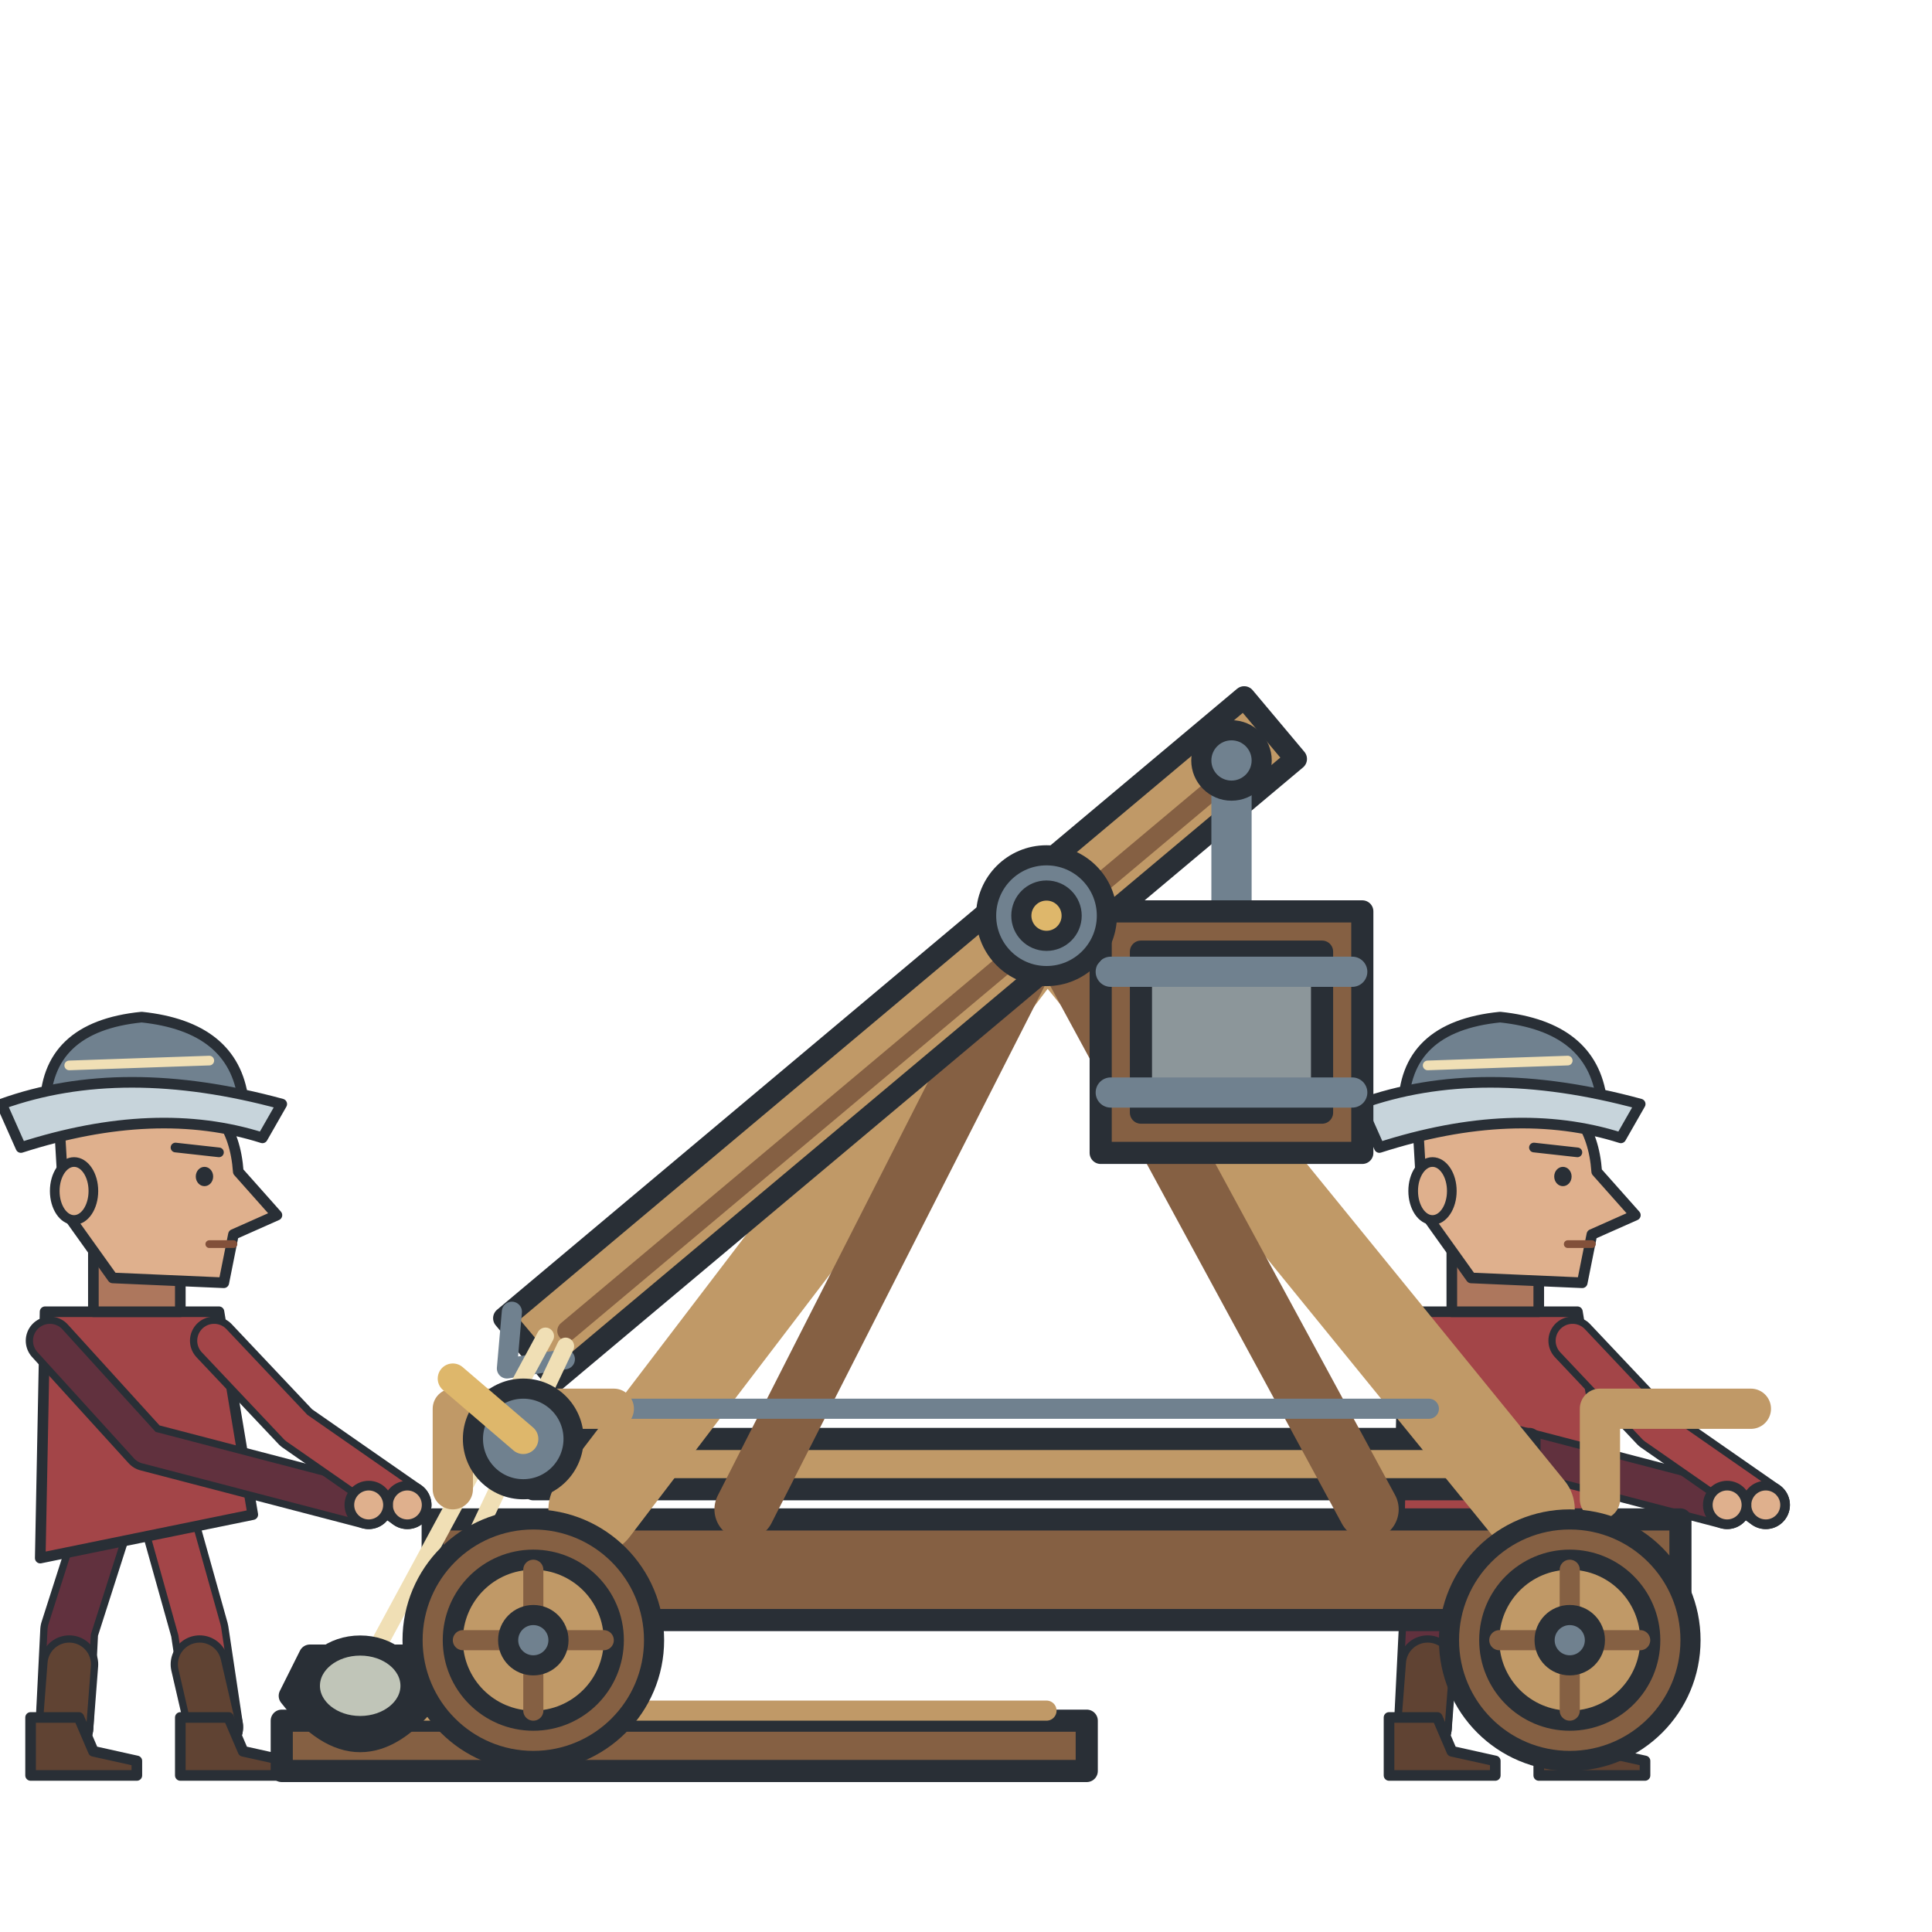
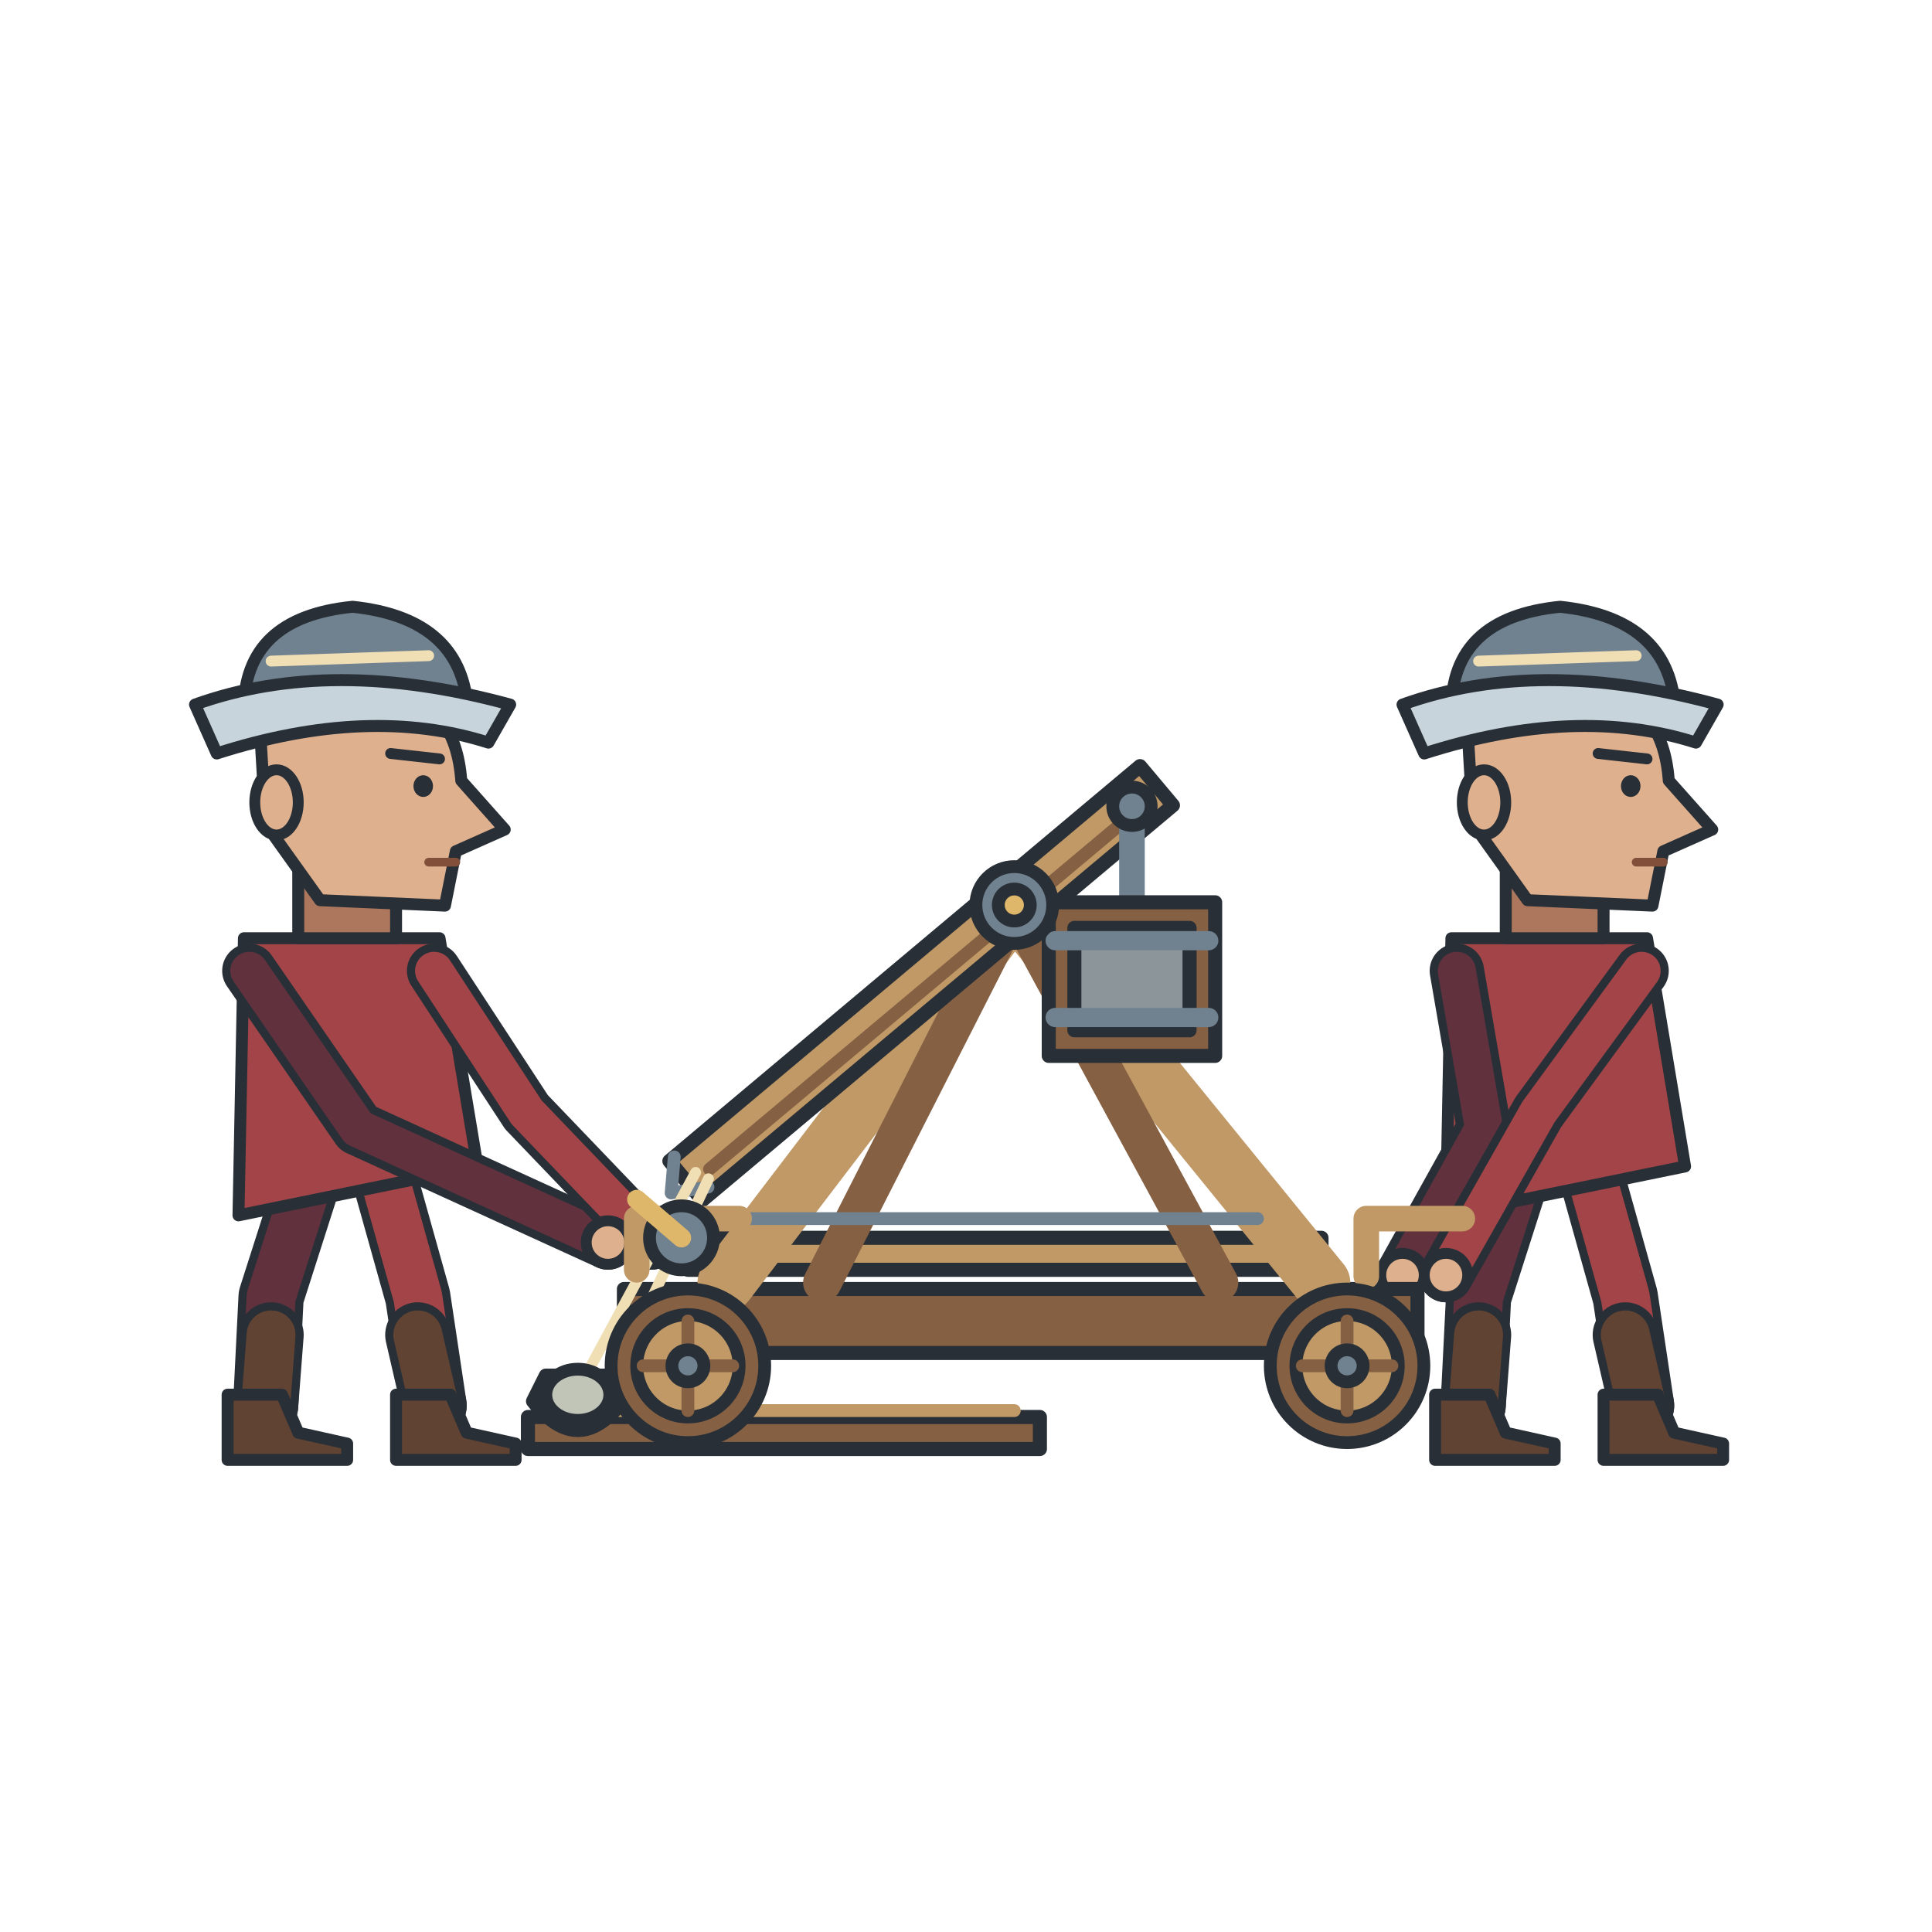
- <svg xmlns="http://www.w3.org/2000/svg" width="192" height="192" viewBox="0 0 192 192">
+ <svg xmlns="http://www.w3.org/2000/svg" width="192" height="192" viewBox="-64 0 320 192">
  <g transform="translate(8 0)">
-     <g transform="translate(-40 91) scale(.48)">
+     <g transform="translate(-100 17.6) scale(.9)">
      <path d="M89 123L81 148 80 168" fill="none" stroke="#292f36" stroke-width="12" stroke-linejoin="round" stroke-linecap="round" />
      <path d="M89 123L81 148 80 168" fill="none" stroke="#61313e" stroke-width="9" stroke-linejoin="round" stroke-linecap="round" />
      <path d="M81 155L80 168" fill="none" stroke="#292f36" stroke-width="12" stroke-linejoin="round" stroke-linecap="round" />
      <path d="M81 155L80 168" fill="none" stroke="#604333" stroke-width="9" stroke-linejoin="round" stroke-linecap="round" />
      <g transform="translate(80 176) rotate(0 0 0)">
        <path d="M-7-10h10l3 7 9 2v3H-7z" fill="#604333" stroke="#292f36" stroke-width="2.2" stroke-linejoin="round" stroke-linecap="round" />
      </g>
      <path d="M101 123L108 148 111 168" fill="none" stroke="#292f36" stroke-width="12" stroke-linejoin="round" stroke-linecap="round" />
      <path d="M101 123L108 148 111 168" fill="none" stroke="#a34548" stroke-width="9" stroke-linejoin="round" stroke-linecap="round" />
      <path d="M108 155L111 168" fill="none" stroke="#292f36" stroke-width="12" stroke-linejoin="round" stroke-linecap="round" />
      <path d="M108 155L111 168" fill="none" stroke="#604333" stroke-width="9" stroke-linejoin="round" stroke-linecap="round" />
      <g transform="translate(111 176) rotate(0 0 0)">
        <path d="M-7-10h10l3 7 9 2v3H-7z" fill="#604333" stroke="#292f36" stroke-width="2.2" stroke-linejoin="round" stroke-linecap="round" />
      </g>
      <g transform="translate(0 0)">
        <path d="M76 82h36l7 42-44 9z" fill="#a34548" stroke="#292f36" stroke-width="2.2" stroke-linejoin="round" stroke-linecap="round" />
        <path d="M86 67v15h18V66" fill="#ad775d" stroke="#292f36" stroke-width="2.2" stroke-linejoin="round" stroke-linecap="round" />
        <path d="M79 44q7-13 24-8 12 3 13 17l8 9-9 4-2 10-23-1-10-14z" fill="#dfb08d" stroke="#292f36" stroke-width="2.2" stroke-linejoin="round" stroke-linecap="round" />
        <ellipse cx="82" cy="57" rx="4" ry="6" fill="#dfb08d" stroke="#292f36" stroke-width="2" />
        <path d="M103 48l9 1" fill="none" stroke="#292f36" stroke-width="2" stroke-linejoin="round" stroke-linecap="round" />
        <ellipse cx="109" cy="54" rx="1.8" ry="2" fill="#292f36" stroke="none" stroke-width="2" />
        <path d="M110 68h5" fill="none" stroke="#82503a" stroke-width="1.6" stroke-linejoin="round" stroke-linecap="round" />
        <path d="M76 40q0-17 20-19 19 2 21 17z" fill="#70818f" stroke="#292f36" stroke-width="2.2" stroke-linejoin="round" stroke-linecap="round" />
        <path d="M67 39q25-9 58 0l-4 7q-22-7-50 2z" fill="#c7d4db" stroke="#292f36" stroke-width="2.2" stroke-linejoin="round" stroke-linecap="round" />
        <path d="M81 31l29-1" fill="none" stroke="#f0dfb5" stroke-width="2" stroke-linejoin="round" stroke-linecap="round" />
-         <path d="M77 88L97 110 143 122" fill="none" stroke="#292f36" stroke-width="10" stroke-linejoin="round" stroke-linecap="round" />
-         <path d="M77 88L97 110 143 122" fill="none" stroke="#61313e" stroke-width="7" stroke-linejoin="round" stroke-linecap="round" />
-         <path d="M111 88L128 106 151 122" fill="none" stroke="#292f36" stroke-width="10" stroke-linejoin="round" stroke-linecap="round" />
-         <path d="M111 88L128 106 151 122" fill="none" stroke="#a34548" stroke-width="7" stroke-linejoin="round" stroke-linecap="round" />
-         <ellipse cx="151" cy="122" rx="4" ry="4" fill="#dfb08d" stroke="#292f36" stroke-width="2" />
-         <ellipse cx="143" cy="122" rx="4" ry="4" fill="#dfb08d" stroke="#292f36" stroke-width="2" />
+         <path d="M77 88L97 117 143 138" fill="none" stroke="#292f36" stroke-width="10" stroke-linejoin="round" stroke-linecap="round" />
+         <path d="M77 88L97 117 143 138" fill="none" stroke="#61313e" stroke-width="7" stroke-linejoin="round" stroke-linecap="round" />
+         <path d="M111 88L128 114 151 138" fill="none" stroke="#292f36" stroke-width="10" stroke-linejoin="round" stroke-linecap="round" />
+         <path d="M111 88L128 114 151 138" fill="none" stroke="#a34548" stroke-width="7" stroke-linejoin="round" stroke-linecap="round" />
+         <ellipse cx="151" cy="138" rx="4" ry="4" fill="#dfb08d" stroke="#292f36" stroke-width="2" />
+         <ellipse cx="143" cy="138" rx="4" ry="4" fill="#dfb08d" stroke="#292f36" stroke-width="2" />
      </g>
    </g>
-     <g transform="translate(95 91) scale(.48)">
+     <g transform="translate(100 17.6) scale(.9)">
      <path d="M89 123L81 148 80 168" fill="none" stroke="#292f36" stroke-width="12" stroke-linejoin="round" stroke-linecap="round" />
      <path d="M89 123L81 148 80 168" fill="none" stroke="#61313e" stroke-width="9" stroke-linejoin="round" stroke-linecap="round" />
      <path d="M81 155L80 168" fill="none" stroke="#292f36" stroke-width="12" stroke-linejoin="round" stroke-linecap="round" />
      <path d="M81 155L80 168" fill="none" stroke="#604333" stroke-width="9" stroke-linejoin="round" stroke-linecap="round" />
      <g transform="translate(80 176) rotate(0 0 0)">
        <path d="M-7-10h10l3 7 9 2v3H-7z" fill="#604333" stroke="#292f36" stroke-width="2.2" stroke-linejoin="round" stroke-linecap="round" />
      </g>
      <path d="M101 123L108 148 111 168" fill="none" stroke="#292f36" stroke-width="12" stroke-linejoin="round" stroke-linecap="round" />
      <path d="M101 123L108 148 111 168" fill="none" stroke="#a34548" stroke-width="9" stroke-linejoin="round" stroke-linecap="round" />
      <path d="M108 155L111 168" fill="none" stroke="#292f36" stroke-width="12" stroke-linejoin="round" stroke-linecap="round" />
      <path d="M108 155L111 168" fill="none" stroke="#604333" stroke-width="9" stroke-linejoin="round" stroke-linecap="round" />
      <g transform="translate(111 176) rotate(0 0 0)">
        <path d="M-7-10h10l3 7 9 2v3H-7z" fill="#604333" stroke="#292f36" stroke-width="2.2" stroke-linejoin="round" stroke-linecap="round" />
      </g>
      <g transform="translate(0 0)">
        <path d="M76 82h36l7 42-44 9z" fill="#a34548" stroke="#292f36" stroke-width="2.2" stroke-linejoin="round" stroke-linecap="round" />
        <path d="M86 67v15h18V66" fill="#ad775d" stroke="#292f36" stroke-width="2.2" stroke-linejoin="round" stroke-linecap="round" />
        <path d="M79 44q7-13 24-8 12 3 13 17l8 9-9 4-2 10-23-1-10-14z" fill="#dfb08d" stroke="#292f36" stroke-width="2.2" stroke-linejoin="round" stroke-linecap="round" />
        <ellipse cx="82" cy="57" rx="4" ry="6" fill="#dfb08d" stroke="#292f36" stroke-width="2" />
        <path d="M103 48l9 1" fill="none" stroke="#292f36" stroke-width="2" stroke-linejoin="round" stroke-linecap="round" />
        <ellipse cx="109" cy="54" rx="1.8" ry="2" fill="#292f36" stroke="none" stroke-width="2" />
        <path d="M110 68h5" fill="none" stroke="#82503a" stroke-width="1.6" stroke-linejoin="round" stroke-linecap="round" />
        <path d="M76 40q0-17 20-19 19 2 21 17z" fill="#70818f" stroke="#292f36" stroke-width="2.2" stroke-linejoin="round" stroke-linecap="round" />
        <path d="M67 39q25-9 58 0l-4 7q-22-7-50 2z" fill="#c7d4db" stroke="#292f36" stroke-width="2.2" stroke-linejoin="round" stroke-linecap="round" />
        <path d="M81 31l29-1" fill="none" stroke="#f0dfb5" stroke-width="2" stroke-linejoin="round" stroke-linecap="round" />
-         <path d="M77 88L97 110 143 122" fill="none" stroke="#292f36" stroke-width="10" stroke-linejoin="round" stroke-linecap="round" />
-         <path d="M77 88L97 110 143 122" fill="none" stroke="#61313e" stroke-width="7" stroke-linejoin="round" stroke-linecap="round" />
-         <path d="M111 88L128 106 151 122" fill="none" stroke="#292f36" stroke-width="10" stroke-linejoin="round" stroke-linecap="round" />
-         <path d="M111 88L128 106 151 122" fill="none" stroke="#a34548" stroke-width="7" stroke-linejoin="round" stroke-linecap="round" />
-         <ellipse cx="151" cy="122" rx="4" ry="4" fill="#dfb08d" stroke="#292f36" stroke-width="2" />
-         <ellipse cx="143" cy="122" rx="4" ry="4" fill="#dfb08d" stroke="#292f36" stroke-width="2" />
+         <path d="M77 88L82 117 67 144" fill="none" stroke="#292f36" stroke-width="10" stroke-linejoin="round" stroke-linecap="round" />
+         <path d="M77 88L82 117 67 144" fill="none" stroke="#61313e" stroke-width="7" stroke-linejoin="round" stroke-linecap="round" />
+         <path d="M111 88L92 114 75 144" fill="none" stroke="#292f36" stroke-width="10" stroke-linejoin="round" stroke-linecap="round" />
+         <path d="M111 88L92 114 75 144" fill="none" stroke="#a34548" stroke-width="7" stroke-linejoin="round" stroke-linecap="round" />
+         <ellipse cx="75" cy="144" rx="4" ry="4" fill="#dfb08d" stroke="#292f36" stroke-width="2" />
+         <ellipse cx="67" cy="144" rx="4" ry="4" fill="#dfb08d" stroke="#292f36" stroke-width="2" />
      </g>
    </g>
-     <path d="M35 151h124v10H35z" fill="#856043" stroke="#292f36" stroke-width="2.2" stroke-linejoin="round" stroke-linecap="round" />
-     <path d="M45 143h99v5H45z" fill="#c09967" stroke="#292f36" stroke-width="2.2" stroke-linejoin="round" stroke-linecap="round" />
-     <path d="M51 150L96 91 144 150" fill="none" stroke="#c09967" stroke-width="9" stroke-linejoin="round" stroke-linecap="round" />
-     <path d="M66 150L96 91 128 150" fill="none" stroke="#856043" stroke-width="6" stroke-linejoin="round" stroke-linecap="round" />
-     <path d="M53 140h81" fill="none" stroke="#70818f" stroke-width="2" stroke-linejoin="round" stroke-linecap="round" />
-     <path d="M20 171h80v5H20z" fill="#856043" stroke="#292f36" stroke-width="2.2" stroke-linejoin="round" stroke-linecap="round" />
-     <path d="M23 170h73" fill="none" stroke="#c09967" stroke-width="2" stroke-linejoin="round" stroke-linecap="round" />
-     <g transform="translate(96 91) rotate(140)">
-       <path d="M-29-4h96v8h-96z" fill="#c09967" stroke="#292f36" stroke-width="2.2" stroke-linejoin="round" stroke-linecap="round" />
-       <path d="M-24-1h87" fill="none" stroke="#856043" stroke-width="2" stroke-linejoin="round" stroke-linecap="round" />
-       <path d="M65-3l5 3-4 4" fill="none" stroke="#70818f" stroke-width="2" stroke-linejoin="round" stroke-linecap="round" />
-     </g>
-     <path d="M114.385 75.573v15" fill="none" stroke="#70818f" stroke-width="4" stroke-linejoin="round" stroke-linecap="round" />
-     <path d="M101.385 90.573h26v24h-26z" fill="#856043" stroke="#292f36" stroke-width="2.2" stroke-linejoin="round" stroke-linecap="round" />
-     <path d="M105.385 94.573h18v16h-18z" fill="#8c969a" stroke="#292f36" stroke-width="2.2" stroke-linejoin="round" stroke-linecap="round" />
-     <path d="M102.385 96.573h24M102.385 108.573h24" fill="none" stroke="#70818f" stroke-width="3" stroke-linejoin="round" stroke-linecap="round" />
-     <ellipse cx="114.385" cy="75.573" rx="3" ry="3" fill="#70818f" stroke="#292f36" stroke-width="2" />
-     <path d="M46.207 132.781L25.796 170.531" fill="none" stroke="#f0dfb5" stroke-width="1.7" stroke-linejoin="round" stroke-linecap="round" />
-     <path d="M48.207 133.781L30.796 170.531" fill="none" stroke="#f0dfb5" stroke-width="1.7" stroke-linejoin="round" stroke-linecap="round" />
-     <path d="M20.796 168.531q7 9 14 0l-2-4h-10z" fill="#604333" stroke="#292f36" stroke-width="2.2" stroke-linejoin="round" stroke-linecap="round" />
-     <ellipse cx="27.796" cy="167.531" rx="5" ry="4" fill="#c0c5b8" stroke="#292f36" stroke-width="2" />
-     <ellipse cx="96" cy="91" rx="6" ry="6" fill="#70818f" stroke="#292f36" stroke-width="2" />
-     <ellipse cx="96" cy="91" rx="2.5" ry="2.5" fill="#deb76b" stroke="#292f36" stroke-width="2" />
-     <path d="M37 148v-8h16M151 149v-9h15" fill="none" stroke="#c09967" stroke-width="4" stroke-linejoin="round" stroke-linecap="round" />
-     <ellipse cx="45" cy="163" rx="12" ry="12" fill="#856043" stroke="#292f36" stroke-width="2" />
-     <ellipse cx="45" cy="163" rx="8" ry="8" fill="#c09967" stroke="#292f36" stroke-width="2" />
-     <g transform="rotate(0 45 163)">
-       <path d="M38 163h14M45 156v14" fill="none" stroke="#856043" stroke-width="2" stroke-linejoin="round" stroke-linecap="round" />
-     </g>
-     <ellipse cx="45" cy="163" rx="2.5" ry="2.5" fill="#70818f" stroke="#292f36" stroke-width="2" />
-     <ellipse cx="148" cy="163" rx="12" ry="12" fill="#856043" stroke="#292f36" stroke-width="2" />
-     <ellipse cx="148" cy="163" rx="8" ry="8" fill="#c09967" stroke="#292f36" stroke-width="2" />
-     <g transform="rotate(0 148 163)">
-       <path d="M141 163h14M148 156v14" fill="none" stroke="#856043" stroke-width="2" stroke-linejoin="round" stroke-linecap="round" />
-     </g>
-     <ellipse cx="148" cy="163" rx="2.5" ry="2.5" fill="#70818f" stroke="#292f36" stroke-width="2" />
-     <ellipse cx="44" cy="143" rx="5" ry="5" fill="#70818f" stroke="#292f36" stroke-width="2" />
-     <g transform="rotate(0 44 143)">
-       <path d="M44 143l-7-6" fill="none" stroke="#deb76b" stroke-width="3" stroke-linejoin="round" stroke-linecap="round" />
+     <g transform="translate(96 176) scale(1.06) translate(-96 -176)">
+       <path d="M35 151h124v10H35z" fill="#856043" stroke="#292f36" stroke-width="2.2" stroke-linejoin="round" stroke-linecap="round" />
+       <path d="M45 143h99v5H45z" fill="#c09967" stroke="#292f36" stroke-width="2.2" stroke-linejoin="round" stroke-linecap="round" />
+       <path d="M51 150L96 91 144 150" fill="none" stroke="#c09967" stroke-width="9" stroke-linejoin="round" stroke-linecap="round" />
+       <path d="M66 150L96 91 128 150" fill="none" stroke="#856043" stroke-width="6" stroke-linejoin="round" stroke-linecap="round" />
+       <path d="M53 140h81" fill="none" stroke="#70818f" stroke-width="2" stroke-linejoin="round" stroke-linecap="round" />
+       <path d="M20 171h80v5H20z" fill="#856043" stroke="#292f36" stroke-width="2.2" stroke-linejoin="round" stroke-linecap="round" />
+       <path d="M23 170h73" fill="none" stroke="#c09967" stroke-width="2" stroke-linejoin="round" stroke-linecap="round" />
+       <g transform="translate(96 91) rotate(140)">
+         <path d="M-29-4h96v8h-96z" fill="#c09967" stroke="#292f36" stroke-width="2.2" stroke-linejoin="round" stroke-linecap="round" />
+         <path d="M-24-1h87" fill="none" stroke="#856043" stroke-width="2" stroke-linejoin="round" stroke-linecap="round" />
+         <path d="M65-3l5 3-4 4" fill="none" stroke="#70818f" stroke-width="2" stroke-linejoin="round" stroke-linecap="round" />
+       </g>
+       <path d="M114.385 75.573v15" fill="none" stroke="#70818f" stroke-width="4" stroke-linejoin="round" stroke-linecap="round" />
+       <path d="M101.385 90.573h26v24h-26z" fill="#856043" stroke="#292f36" stroke-width="2.2" stroke-linejoin="round" stroke-linecap="round" />
+       <path d="M105.385 94.573h18v16h-18z" fill="#8c969a" stroke="#292f36" stroke-width="2.2" stroke-linejoin="round" stroke-linecap="round" />
+       <path d="M102.385 96.573h24M102.385 108.573h24" fill="none" stroke="#70818f" stroke-width="3" stroke-linejoin="round" stroke-linecap="round" />
+       <ellipse cx="114.385" cy="75.573" rx="3" ry="3" fill="#70818f" stroke="#292f36" stroke-width="2" />
+       <path d="M46.207 132.781L25.796 170.531" fill="none" stroke="#f0dfb5" stroke-width="1.7" stroke-linejoin="round" stroke-linecap="round" />
+       <path d="M48.207 133.781L30.796 170.531" fill="none" stroke="#f0dfb5" stroke-width="1.7" stroke-linejoin="round" stroke-linecap="round" />
+       <path d="M20.796 168.531q7 9 14 0l-2-4h-10z" fill="#604333" stroke="#292f36" stroke-width="2.2" stroke-linejoin="round" stroke-linecap="round" />
+       <ellipse cx="27.796" cy="167.531" rx="5" ry="4" fill="#c0c5b8" stroke="#292f36" stroke-width="2" />
+       <ellipse cx="96" cy="91" rx="6" ry="6" fill="#70818f" stroke="#292f36" stroke-width="2" />
+       <ellipse cx="96" cy="91" rx="2.5" ry="2.5" fill="#deb76b" stroke="#292f36" stroke-width="2" />
+       <path d="M37 148v-8h16M151 149v-9h15" fill="none" stroke="#c09967" stroke-width="4" stroke-linejoin="round" stroke-linecap="round" />
+       <ellipse cx="45" cy="163" rx="12" ry="12" fill="#856043" stroke="#292f36" stroke-width="2" />
+       <ellipse cx="45" cy="163" rx="8" ry="8" fill="#c09967" stroke="#292f36" stroke-width="2" />
+       <g transform="rotate(0 45 163)">
+         <path d="M38 163h14M45 156v14" fill="none" stroke="#856043" stroke-width="2" stroke-linejoin="round" stroke-linecap="round" />
+       </g>
+       <ellipse cx="45" cy="163" rx="2.5" ry="2.5" fill="#70818f" stroke="#292f36" stroke-width="2" />
+       <ellipse cx="148" cy="163" rx="12" ry="12" fill="#856043" stroke="#292f36" stroke-width="2" />
+       <ellipse cx="148" cy="163" rx="8" ry="8" fill="#c09967" stroke="#292f36" stroke-width="2" />
+       <g transform="rotate(0 148 163)">
+         <path d="M141 163h14M148 156v14" fill="none" stroke="#856043" stroke-width="2" stroke-linejoin="round" stroke-linecap="round" />
+       </g>
+       <ellipse cx="148" cy="163" rx="2.5" ry="2.5" fill="#70818f" stroke="#292f36" stroke-width="2" />
+       <ellipse cx="44" cy="143" rx="5" ry="5" fill="#70818f" stroke="#292f36" stroke-width="2" />
+       <g transform="rotate(0 44 143)">
+         <path d="M44 143l-7-6" fill="none" stroke="#deb76b" stroke-width="3" stroke-linejoin="round" stroke-linecap="round" />
+       </g>
    </g>
  </g>
</svg>
